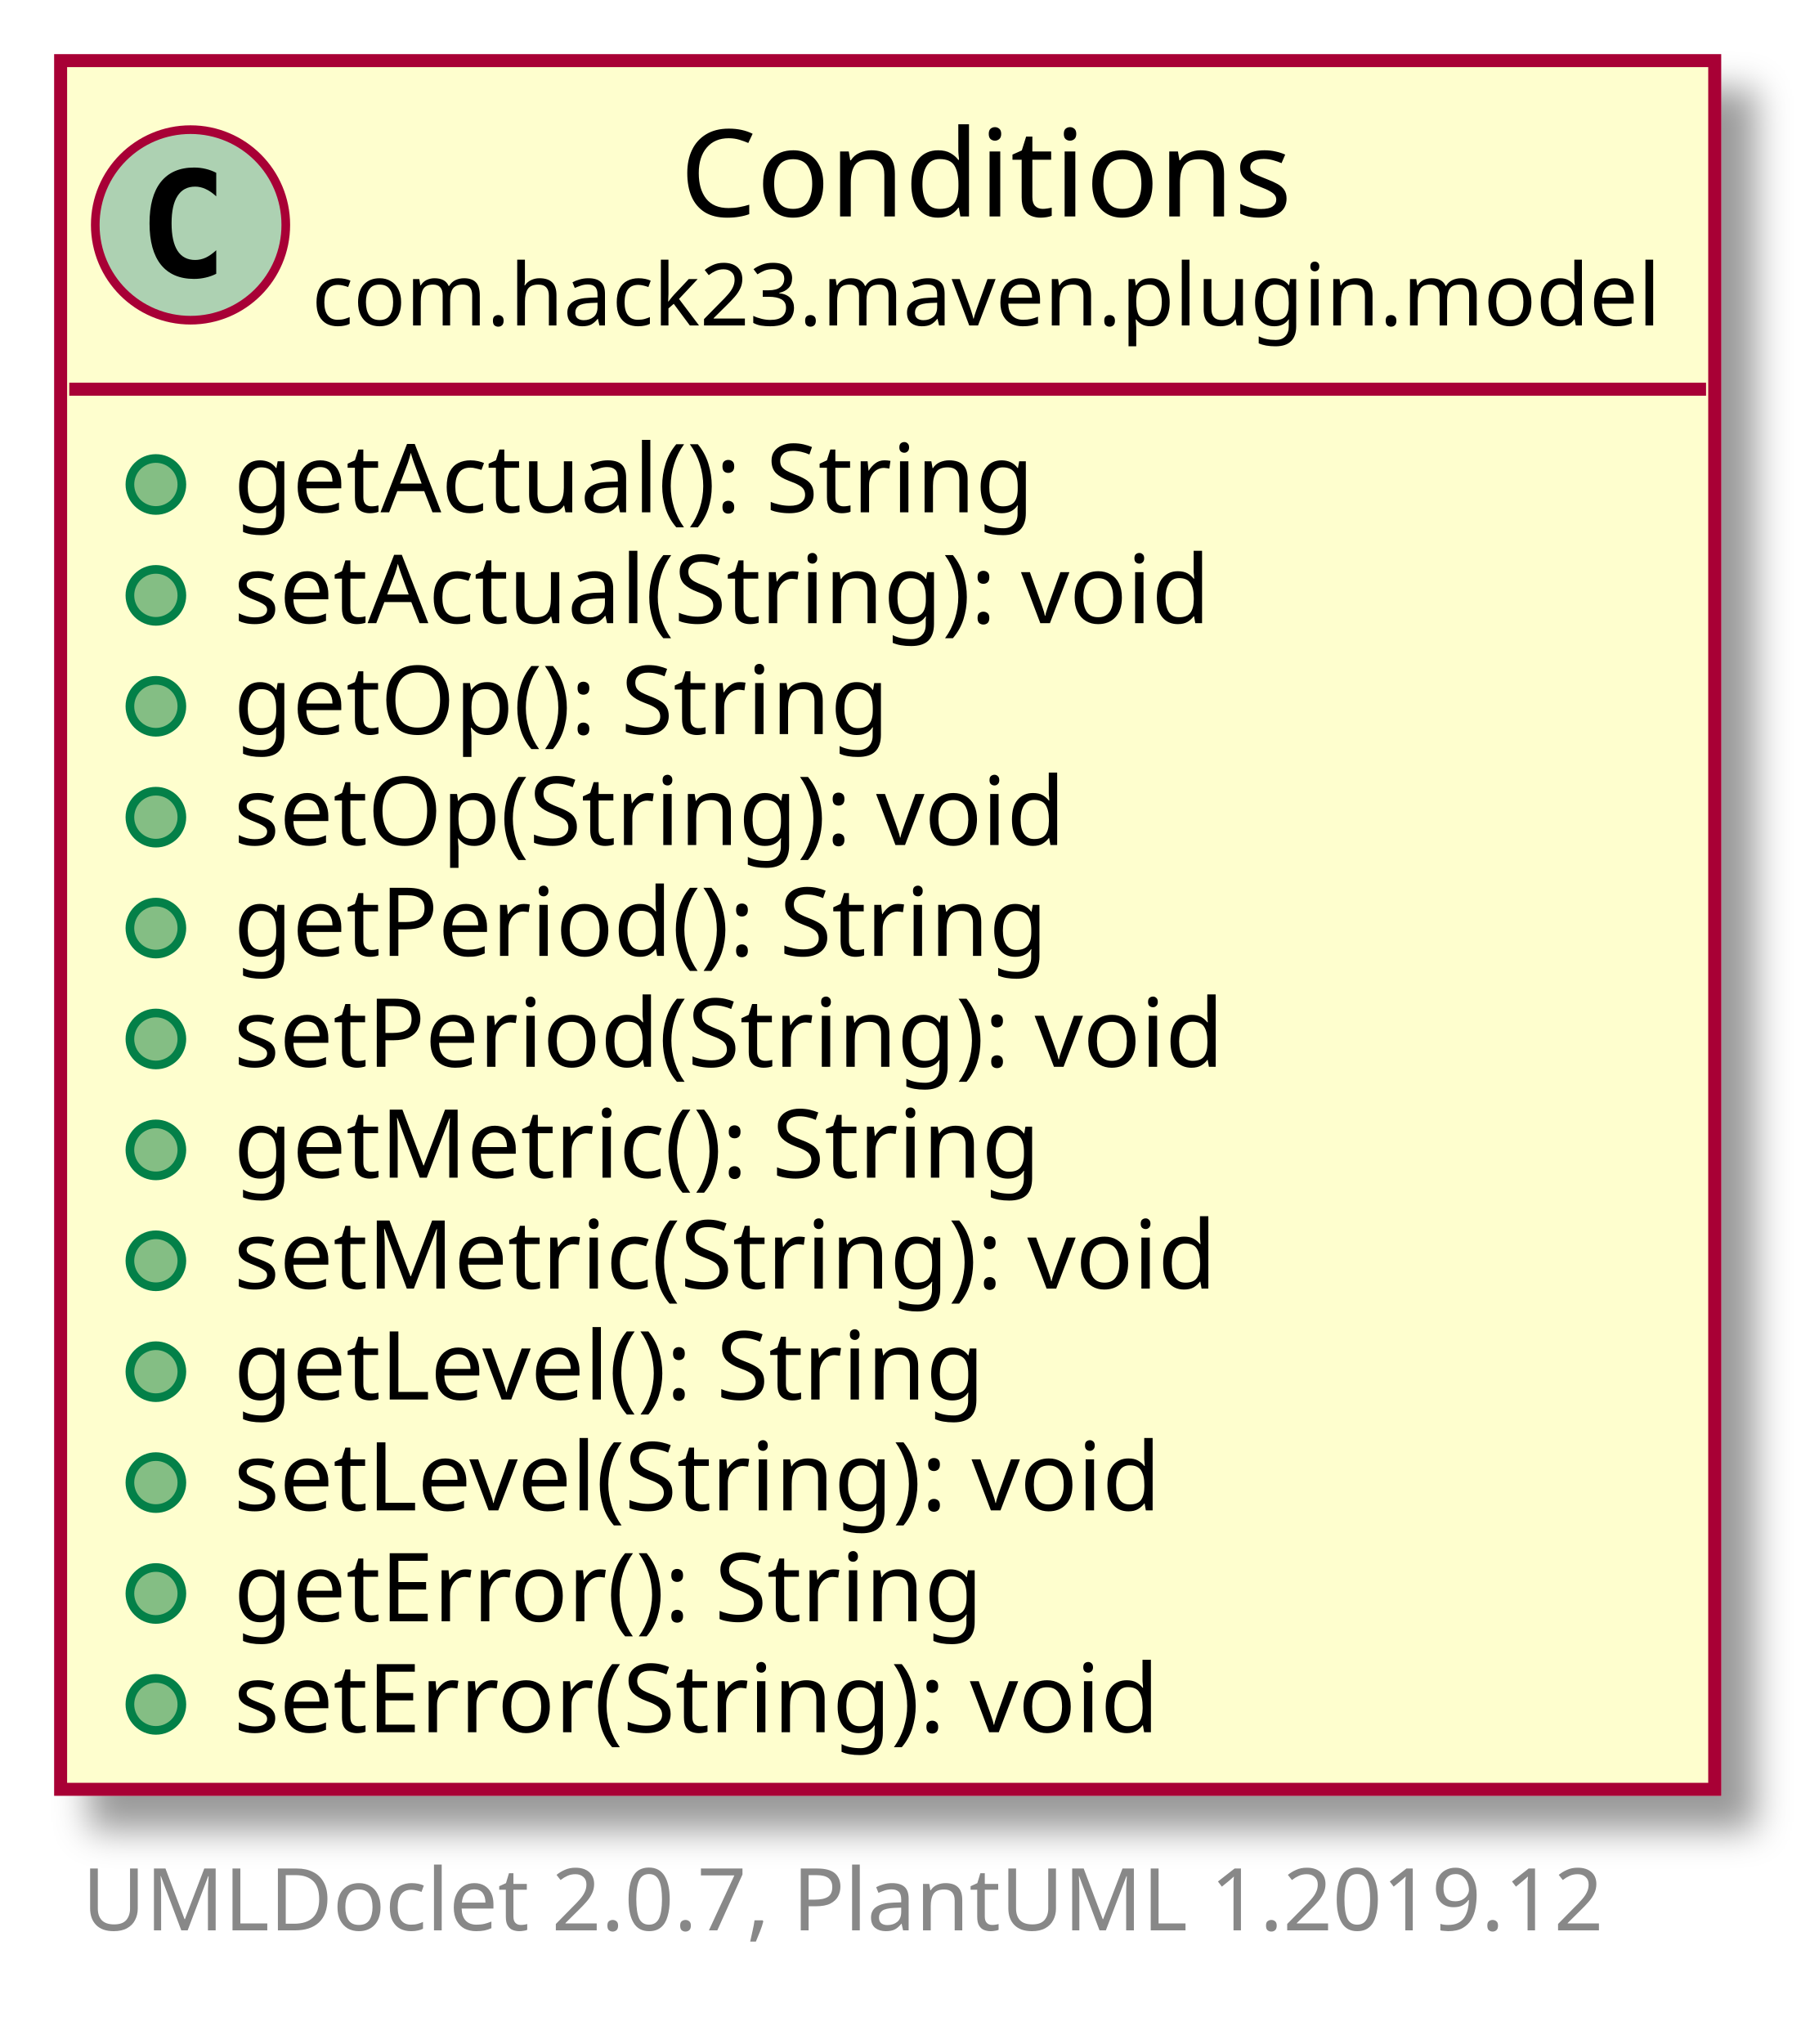
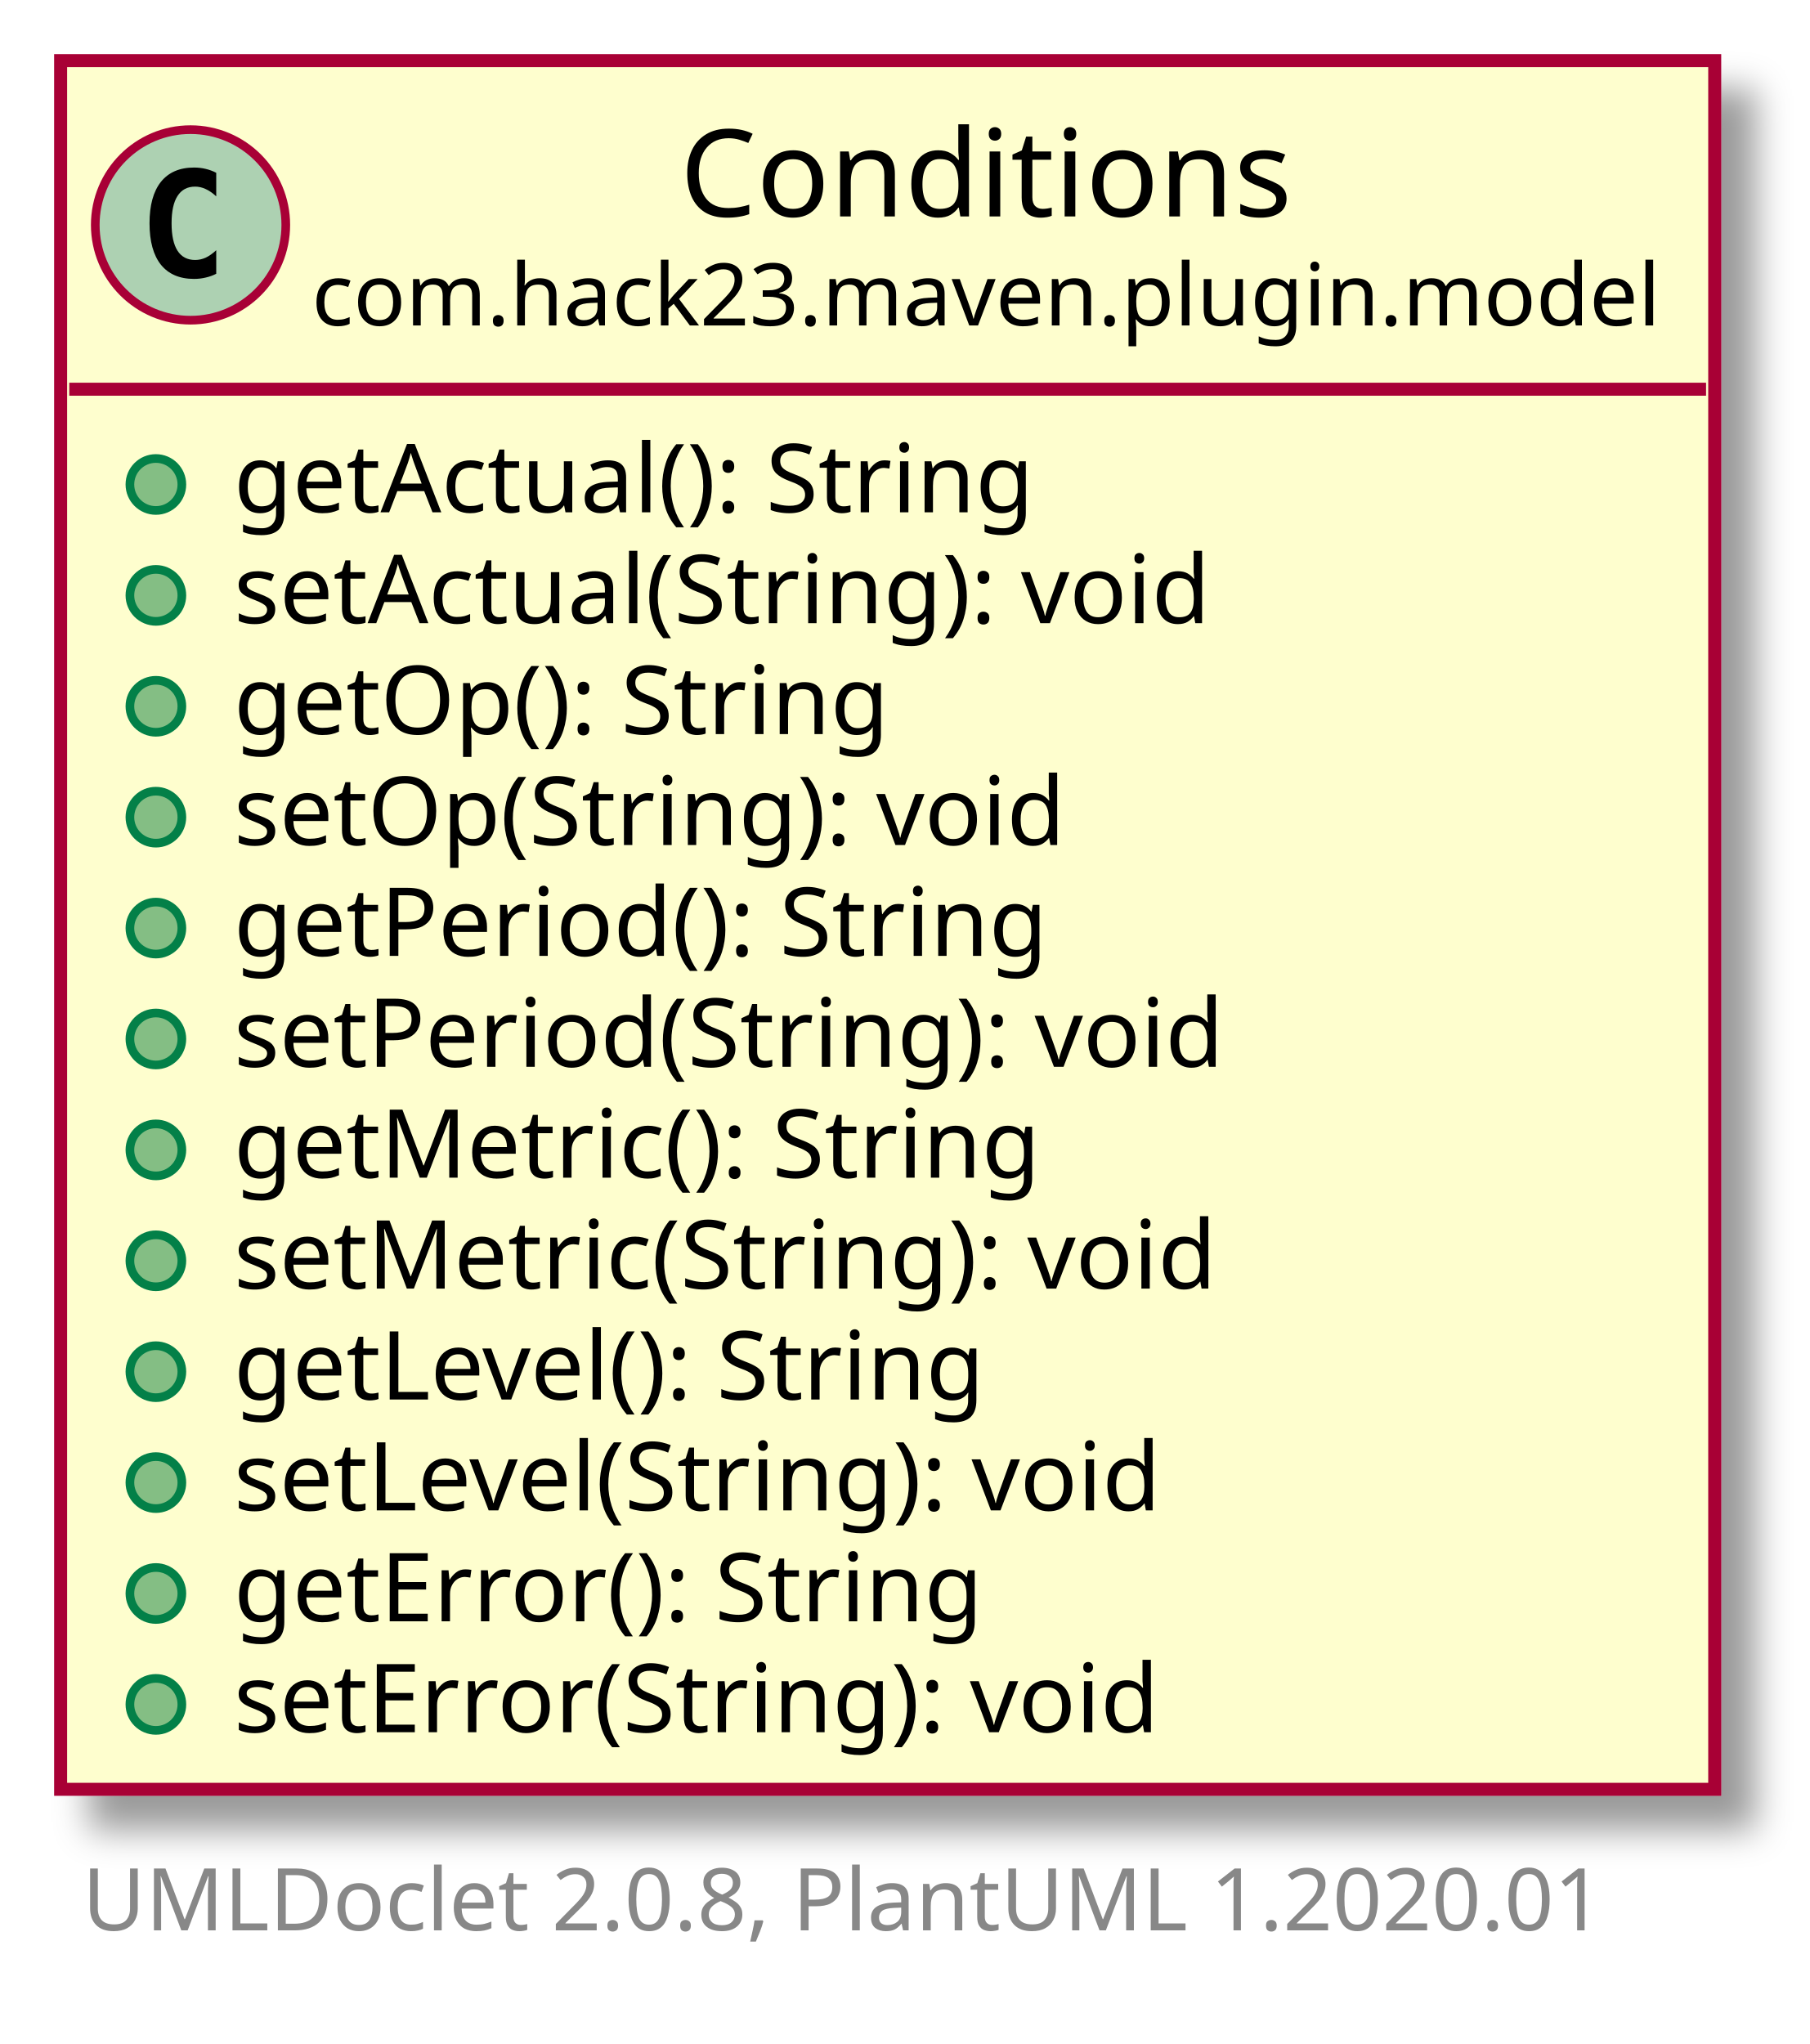
<svg xmlns="http://www.w3.org/2000/svg" xmlns:xlink="http://www.w3.org/1999/xlink" contentScriptType="application/ecmascript" contentStyleType="text/css" height="236px" preserveAspectRatio="none" style="width:209px;height:236px;" version="1.1" viewBox="0 0 209 236" width="209px" zoomAndPan="magnify">
  <defs>
-     <filter height="300%" id="f1i191rckfewud" width="300%" x="-1" y="-1">
+     <filter height="300%" id="fmory1ofhuqau" width="300%" x="-1" y="-1">
      <feGaussianBlur result="blurOut" stdDeviation="2.0" />
      <feColorMatrix in="blurOut" result="blurOut2" type="matrix" values="0 0 0 0 0 0 0 0 0 0 0 0 0 0 0 0 0 0 .4 0" />
      <feOffset dx="4.0" dy="4.0" in="blurOut2" result="blurOut3" />
      <feBlend in="SourceGraphic" in2="blurOut3" mode="normal" />
    </filter>
  </defs>
  <g>
    <a href="Conditions.html" target="_top" title="Conditions.html" xlink:actuate="onRequest" xlink:href="Conditions.html" xlink:show="new" xlink:title="Conditions.html" xlink:type="simple">
-       <rect fill="#FEFECE" filter="url(#f1i191rckfewud)" height="199.594" id="com.hack23.maven.plugin.model.Conditions" style="stroke: #A80036; stroke-width: 1.5;" width="191" x="7" y="7" />
+       <rect fill="#FEFECE" filter="url(#fmory1ofhuqau)" height="199.594" id="com.hack23.maven.plugin.model.Conditions" style="stroke: #A80036; stroke-width: 1.5;" width="191" x="7" y="7" />
      <ellipse cx="22" cy="25.969" fill="#ADD1B2" rx="11" ry="11" style="stroke: #A80036; stroke-width: 1.0;" />
      <path d="M24.969,31.609 Q24.391,31.906 23.75,32.047 Q23.109,32.203 22.406,32.203 Q19.906,32.203 18.578,30.562 Q17.266,28.906 17.266,25.781 Q17.266,22.656 18.578,21 Q19.906,19.344 22.406,19.344 Q23.109,19.344 23.75,19.5 Q24.406,19.656 24.969,19.953 L24.969,22.672 Q24.344,22.094 23.75,21.828 Q23.156,21.547 22.531,21.547 Q21.188,21.547 20.5,22.625 Q19.812,23.688 19.812,25.781 Q19.812,27.875 20.5,28.953 Q21.188,30.016 22.531,30.016 Q23.156,30.016 23.75,29.75 Q24.344,29.469 24.969,28.891 L24.969,31.609 Z " />
      <text fill="#000000" font-family="sans-serif" font-size="14" lengthAdjust="spacingAndGlyphs" textLength="74" x="78.5" y="24.995">Conditions</text>
      <text fill="#000000" font-family="sans-serif" font-size="10" lengthAdjust="spacingAndGlyphs" textLength="159" x="36" y="37.579">com.hack23.maven.plugin.model</text>
      <line style="stroke: #A80036; stroke-width: 1.5;" x1="8" x2="197" y1="44.938" y2="44.938" />
      <ellipse cx="18" cy="55.938" fill="#84BE84" rx="3" ry="3" style="stroke: #038048; stroke-width: 1.0;" />
      <text fill="#000000" font-family="sans-serif" font-size="11" lengthAdjust="spacingAndGlyphs" textLength="102" x="27" y="59.148">getActual(): String</text>
      <ellipse cx="18" cy="68.742" fill="#84BE84" rx="3" ry="3" style="stroke: #038048; stroke-width: 1.0;" />
      <text fill="#000000" font-family="sans-serif" font-size="11" lengthAdjust="spacingAndGlyphs" textLength="125" x="27" y="71.953">setActual(String): void</text>
      <ellipse cx="18" cy="81.547" fill="#84BE84" rx="3" ry="3" style="stroke: #038048; stroke-width: 1.0;" />
      <text fill="#000000" font-family="sans-serif" font-size="11" lengthAdjust="spacingAndGlyphs" textLength="84" x="27" y="84.757">getOp(): String</text>
      <ellipse cx="18" cy="94.352" fill="#84BE84" rx="3" ry="3" style="stroke: #038048; stroke-width: 1.0;" />
      <text fill="#000000" font-family="sans-serif" font-size="11" lengthAdjust="spacingAndGlyphs" textLength="107" x="27" y="97.562">setOp(String): void</text>
      <ellipse cx="18" cy="107.156" fill="#84BE84" rx="3" ry="3" style="stroke: #038048; stroke-width: 1.0;" />
      <text fill="#000000" font-family="sans-serif" font-size="11" lengthAdjust="spacingAndGlyphs" textLength="104" x="27" y="110.367">getPeriod(): String</text>
      <ellipse cx="18" cy="119.961" fill="#84BE84" rx="3" ry="3" style="stroke: #038048; stroke-width: 1.0;" />
      <text fill="#000000" font-family="sans-serif" font-size="11" lengthAdjust="spacingAndGlyphs" textLength="127" x="27" y="123.171">setPeriod(String): void</text>
      <ellipse cx="18" cy="132.766" fill="#84BE84" rx="3" ry="3" style="stroke: #038048; stroke-width: 1.0;" />
      <text fill="#000000" font-family="sans-serif" font-size="11" lengthAdjust="spacingAndGlyphs" textLength="102" x="27" y="135.976">getMetric(): String</text>
      <ellipse cx="18" cy="145.57" fill="#84BE84" rx="3" ry="3" style="stroke: #038048; stroke-width: 1.0;" />
      <text fill="#000000" font-family="sans-serif" font-size="11" lengthAdjust="spacingAndGlyphs" textLength="125" x="27" y="148.781">setMetric(String): void</text>
      <ellipse cx="18" cy="158.375" fill="#84BE84" rx="3" ry="3" style="stroke: #038048; stroke-width: 1.0;" />
      <text fill="#000000" font-family="sans-serif" font-size="11" lengthAdjust="spacingAndGlyphs" textLength="97" x="27" y="161.585">getLevel(): String</text>
      <ellipse cx="18" cy="171.18" fill="#84BE84" rx="3" ry="3" style="stroke: #038048; stroke-width: 1.0;" />
      <text fill="#000000" font-family="sans-serif" font-size="11" lengthAdjust="spacingAndGlyphs" textLength="120" x="27" y="174.39">setLevel(String): void</text>
      <ellipse cx="18" cy="183.984" fill="#84BE84" rx="3" ry="3" style="stroke: #038048; stroke-width: 1.0;" />
      <text fill="#000000" font-family="sans-serif" font-size="11" lengthAdjust="spacingAndGlyphs" textLength="97" x="27" y="187.195">getError(): String</text>
      <ellipse cx="18" cy="196.789" fill="#84BE84" rx="3" ry="3" style="stroke: #038048; stroke-width: 1.0;" />
      <text fill="#000000" font-family="sans-serif" font-size="11" lengthAdjust="spacingAndGlyphs" textLength="120" x="27" y="200">setError(String): void</text>
    </a>
-     <text fill="#888888" font-family="sans-serif" font-size="10" lengthAdjust="spacingAndGlyphs" textLength="186" x="9.5" y="222.876">UMLDoclet 2.0.7, PlantUML 1.2019.12</text>
+     <text fill="#888888" font-family="sans-serif" font-size="10" lengthAdjust="spacingAndGlyphs" textLength="186" x="9.5" y="222.876">UMLDoclet 2.0.8, PlantUML 1.2020.01</text>
  </g>
</svg>
